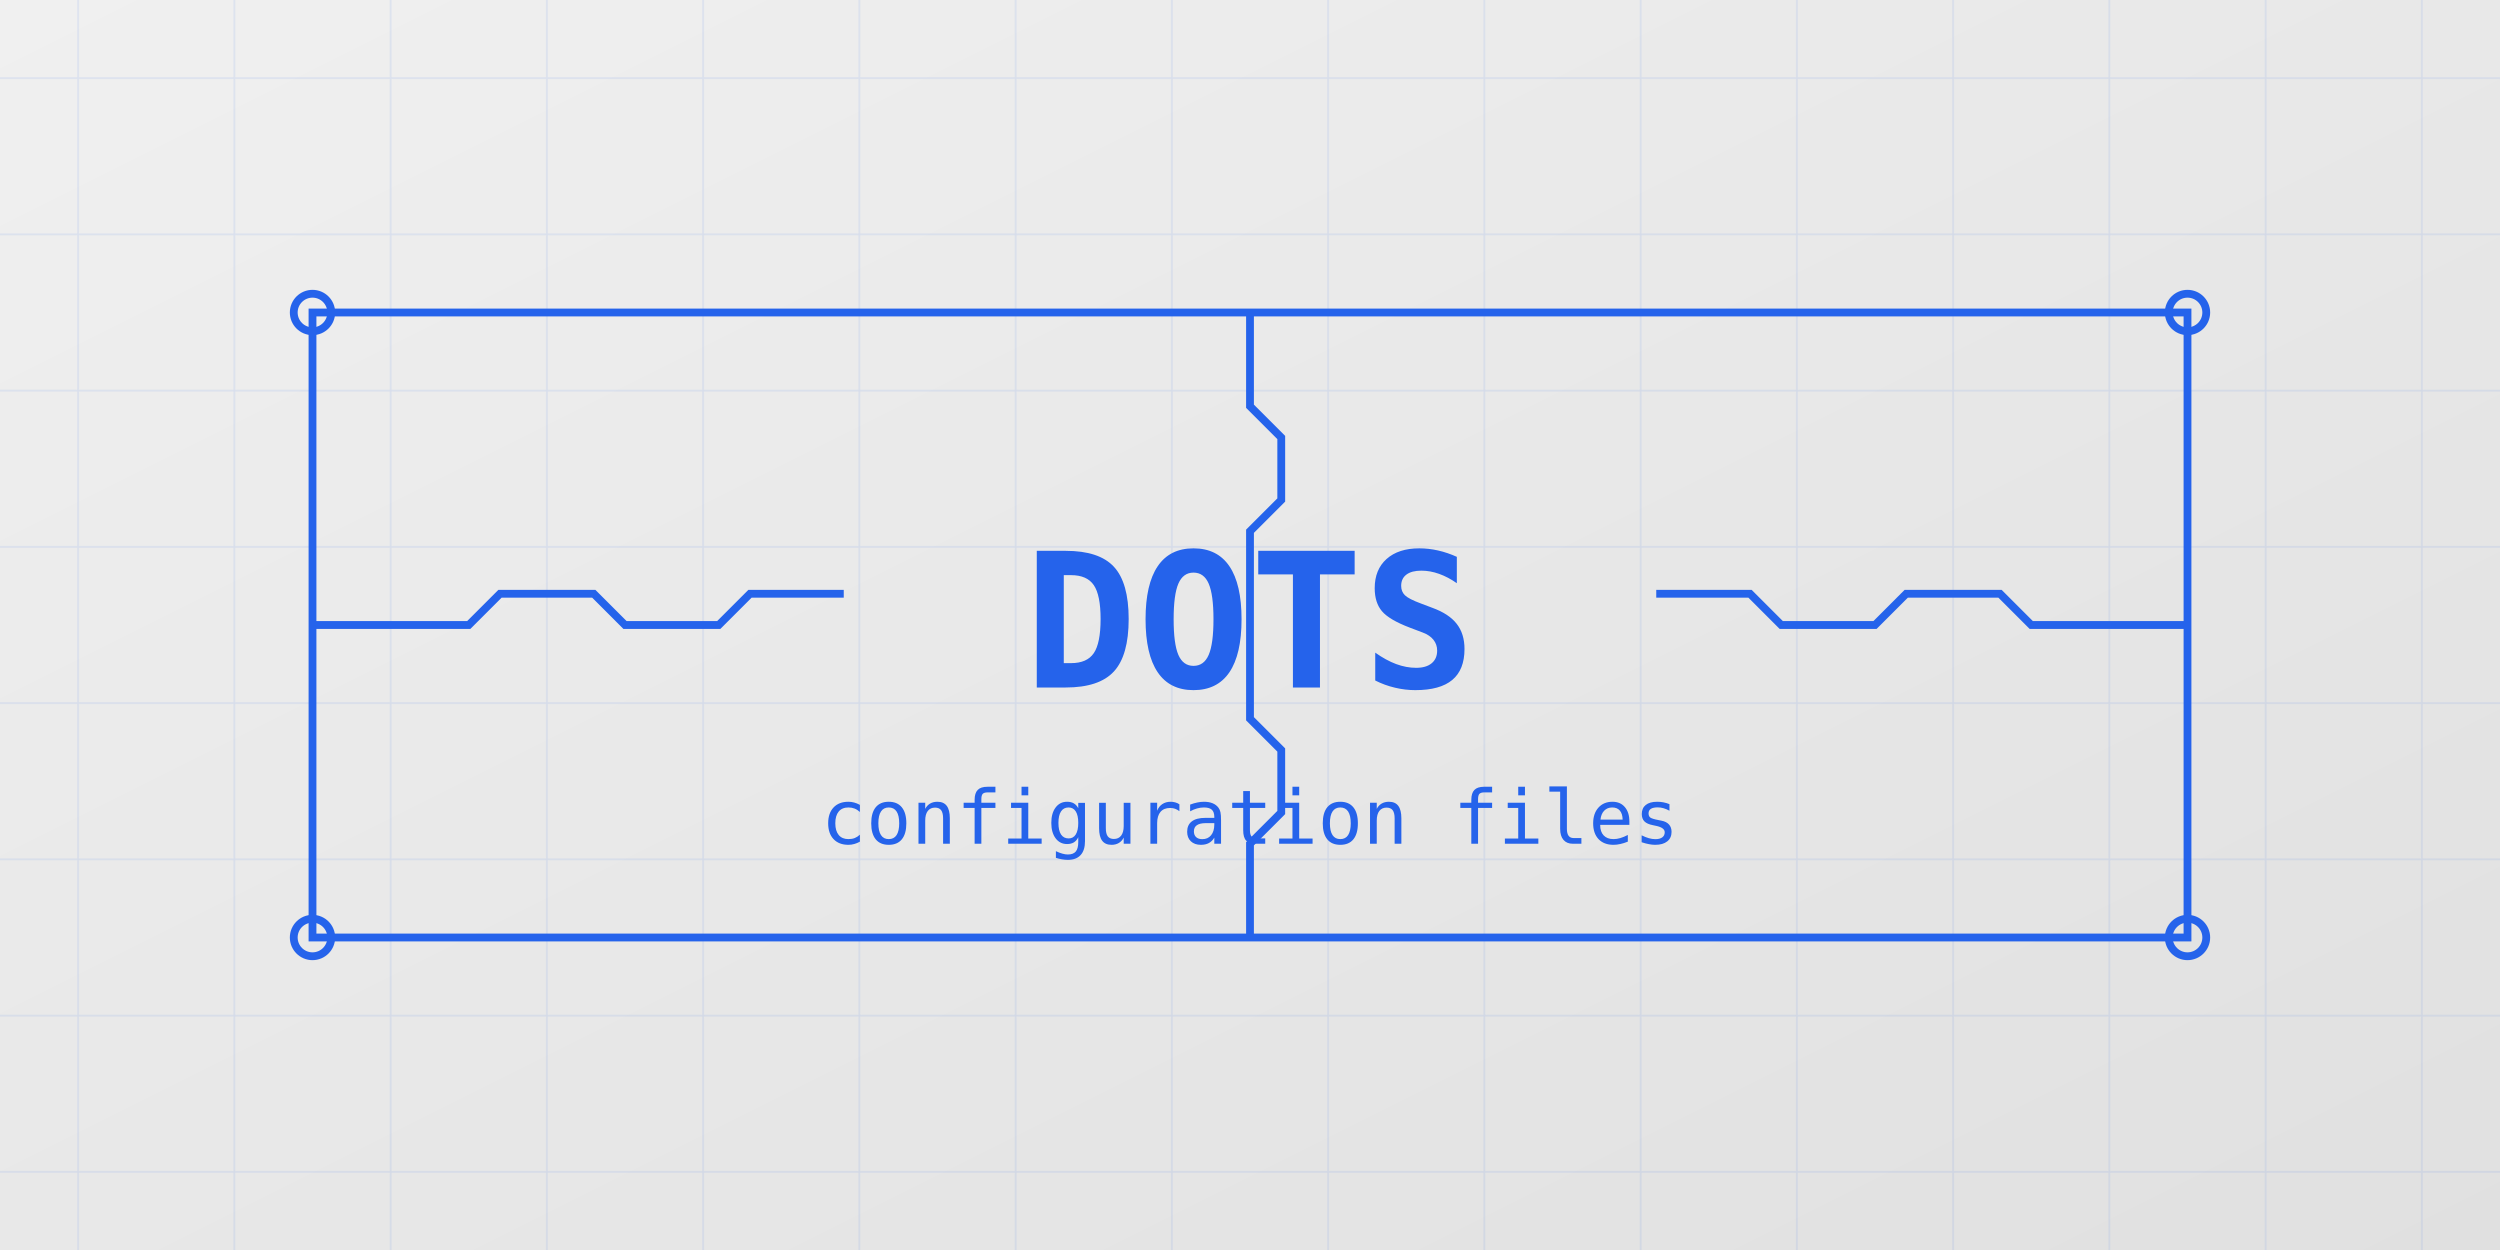
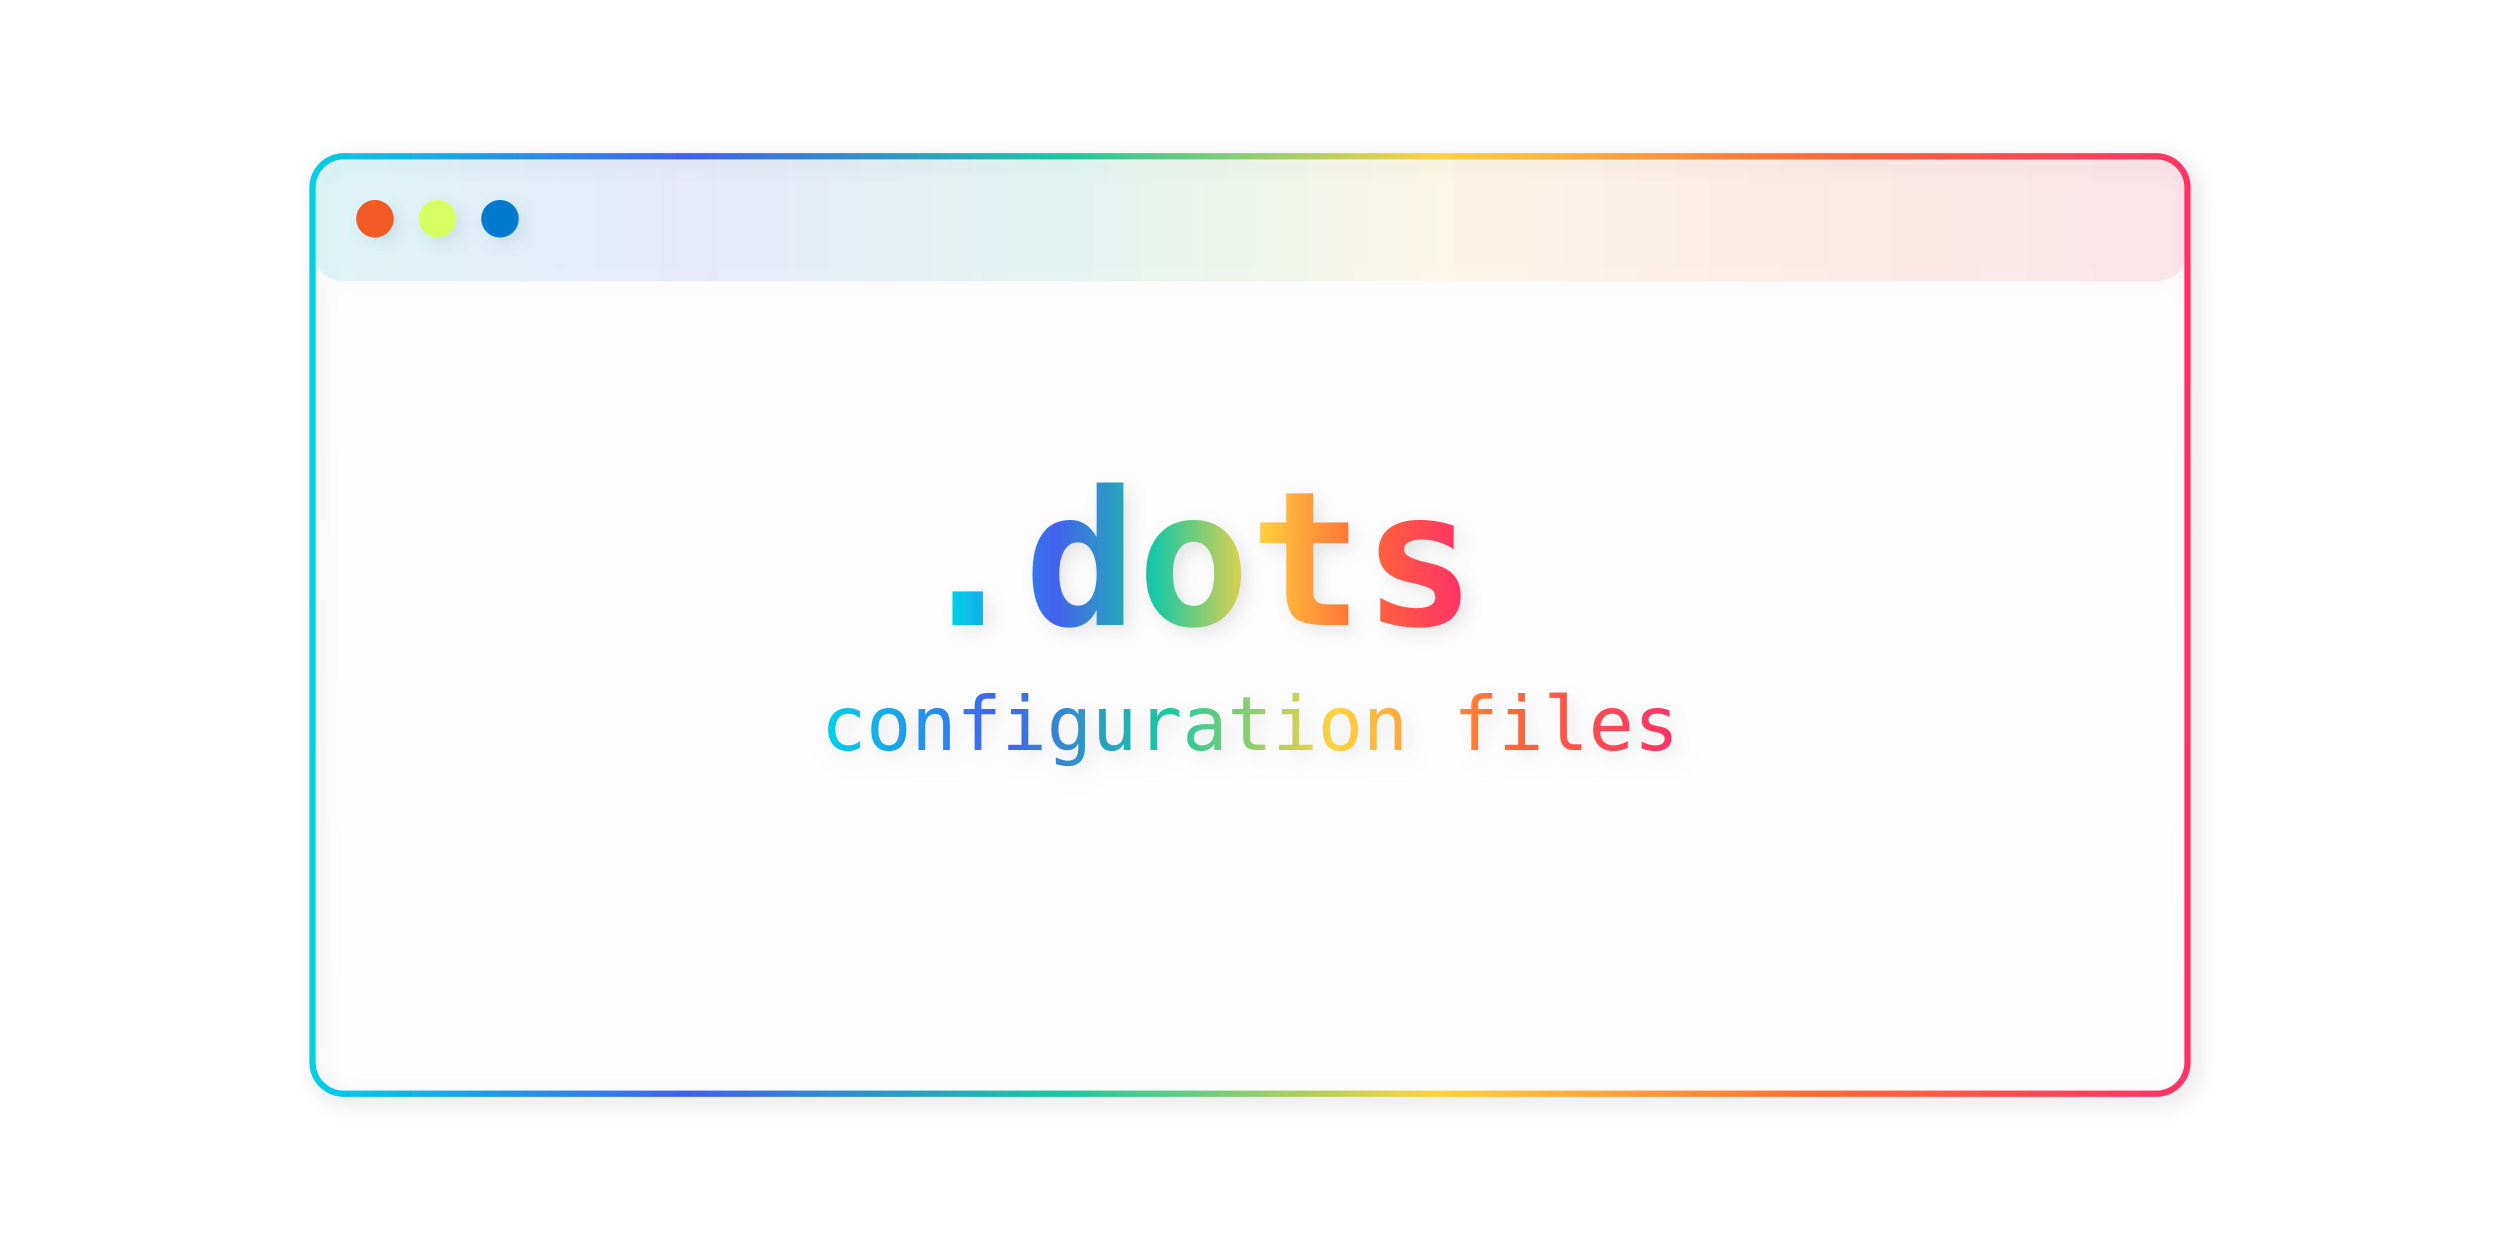
<svg xmlns="http://www.w3.org/2000/svg" viewBox="0 0 800 400">
  <defs>
-     <linearGradient id="bg" x1="0%" y1="0%" x2="100%" y2="100%">
-       <stop offset="0%" stop-color="#f0f0f0" />
-       <stop offset="100%" stop-color="#e0e0e0" />
+     <linearGradient id="techGradient" x1="0%" y1="0%" x2="100%" y2="0%">
+       <stop offset="0%" style="stop-color:#00CFE6;stop-opacity:1" />
+       <stop offset="20%" style="stop-color:#4361EE;stop-opacity:1" />
+       <stop offset="40%" style="stop-color:#1AC8A2;stop-opacity:1" />
+       <stop offset="60%" style="stop-color:#FFD23F;stop-opacity:1" />
+       <stop offset="80%" style="stop-color:#FF6B35;stop-opacity:1" />
+       <stop offset="100%" style="stop-color:#FF3366;stop-opacity:1" />
    </linearGradient>
-     <pattern id="circuit" width="50" height="50" patternUnits="userSpaceOnUse">
-       <path d="M0,25 h50 M25,0 v50" stroke="#2563eb" stroke-width="0.5" opacity="0.1" />
-     </pattern>
+     <linearGradient id="windowGradient" x1="0%" y1="0%" x2="0%" y2="100%">
+       <stop offset="0%" style="stop-color:rgba(255,255,255,0.1)" />
+       <stop offset="100%" style="stop-color:rgba(255,255,255,0.05)" />
+     </linearGradient>
+     <filter id="dropShadow">
+       <feGaussianBlur in="SourceAlpha" stdDeviation="3" />
+       <feOffset dx="2" dy="2" />
+       <feComponentTransfer>
+         <feFuncA type="linear" slope="0.2" />
+       </feComponentTransfer>
+       <feMerge>
+         <feMergeNode />
+         <feMergeNode in="SourceGraphic" />
+       </feMerge>
+     </filter>
  </defs>
-   <rect width="800" height="400" fill="url(#bg)" />
-   <rect width="800" height="400" fill="url(#circuit)" />
-   <g stroke="#2563eb" stroke-width="2.5" fill="none">
-     <path d="M100,100 H700 V300 H100 Z" />
-     <circle cx="100" cy="100" r="6" />
-     <circle cx="700" cy="100" r="6" />
-     <circle cx="700" cy="300" r="6" />
-     <circle cx="100" cy="300" r="6" />
-     <path d="M100,200 h50 l10,-10 h30 l10,10 h30 l10,-10 h30" />
-     <path d="M700,200 h-50 l-10,-10 h-30 l-10,10 h-30 l-10,-10 h-30" />
-     <path d="M400,100 v30 l10,10 v20 l-10,10 v30" />
-     <path d="M400,300 v-30 l10,-10 v-20 l-10,-10 v-30" />
+   <g transform="translate(100, 50)" filter="url(#dropShadow)">
+     <rect width="600" height="300" rx="10" fill="url(#windowGradient)" stroke="url(#techGradient)" stroke-width="2" />
+     <rect x="0" y="0" width="600" height="40" rx="10" fill="url(#techGradient)" fill-opacity="0.1" />
+     <circle cx="20" cy="20" r="6" fill="#F15A24">
+       <animate attributeName="fill-opacity" values="1;0.8;1" dur="2s" repeatCount="indefinite" />
+     </circle>
+     <circle cx="40" cy="20" r="6" fill="#D7FF64">
+       <animate attributeName="fill-opacity" values="1;0.8;1" dur="2s" repeatCount="indefinite" begin="0.3s" />
+     </circle>
+     <circle cx="60" cy="20" r="6" fill="#007ACC">
+       <animate attributeName="fill-opacity" values="1;0.8;1" dur="2s" repeatCount="indefinite" begin="0.6s" />
+     </circle>
+     <text x="300" y="150" font-family="'JetBrains Mono', monospace" font-size="60" font-weight="bold" text-anchor="middle" fill="url(#techGradient)">
+       .dots
+       <animate attributeName="font-size" values="60;61;60" dur="3s" repeatCount="indefinite" />
+     </text>
+     <text x="300" y="190" font-family="'JetBrains Mono', monospace" font-size="24" text-anchor="middle" fill="url(#techGradient)">
+       configuration files
+     </text>
+     <g opacity="0.3" stroke="url(#techGradient)">
+       <line x1="40" y1="240" x2="200" y2="240" stroke-width="1" />
+       <line x1="40" y1="250" x2="180" y2="250" stroke-width="1" />
+       <line x1="40" y1="260" x2="160" y2="260" stroke-width="1" />
+     </g>
  </g>
-   <text x="400" y="220" font-family="'JetBrains Mono', monospace" font-size="60" font-weight="bold" text-anchor="middle" fill="#2563eb">
-     DOTS
-   </text>
-   <text x="400" y="270" font-family="'JetBrains Mono', monospace" font-size="24" text-anchor="middle" fill="#2563eb">
-     configuration files
-   </text>
</svg>
